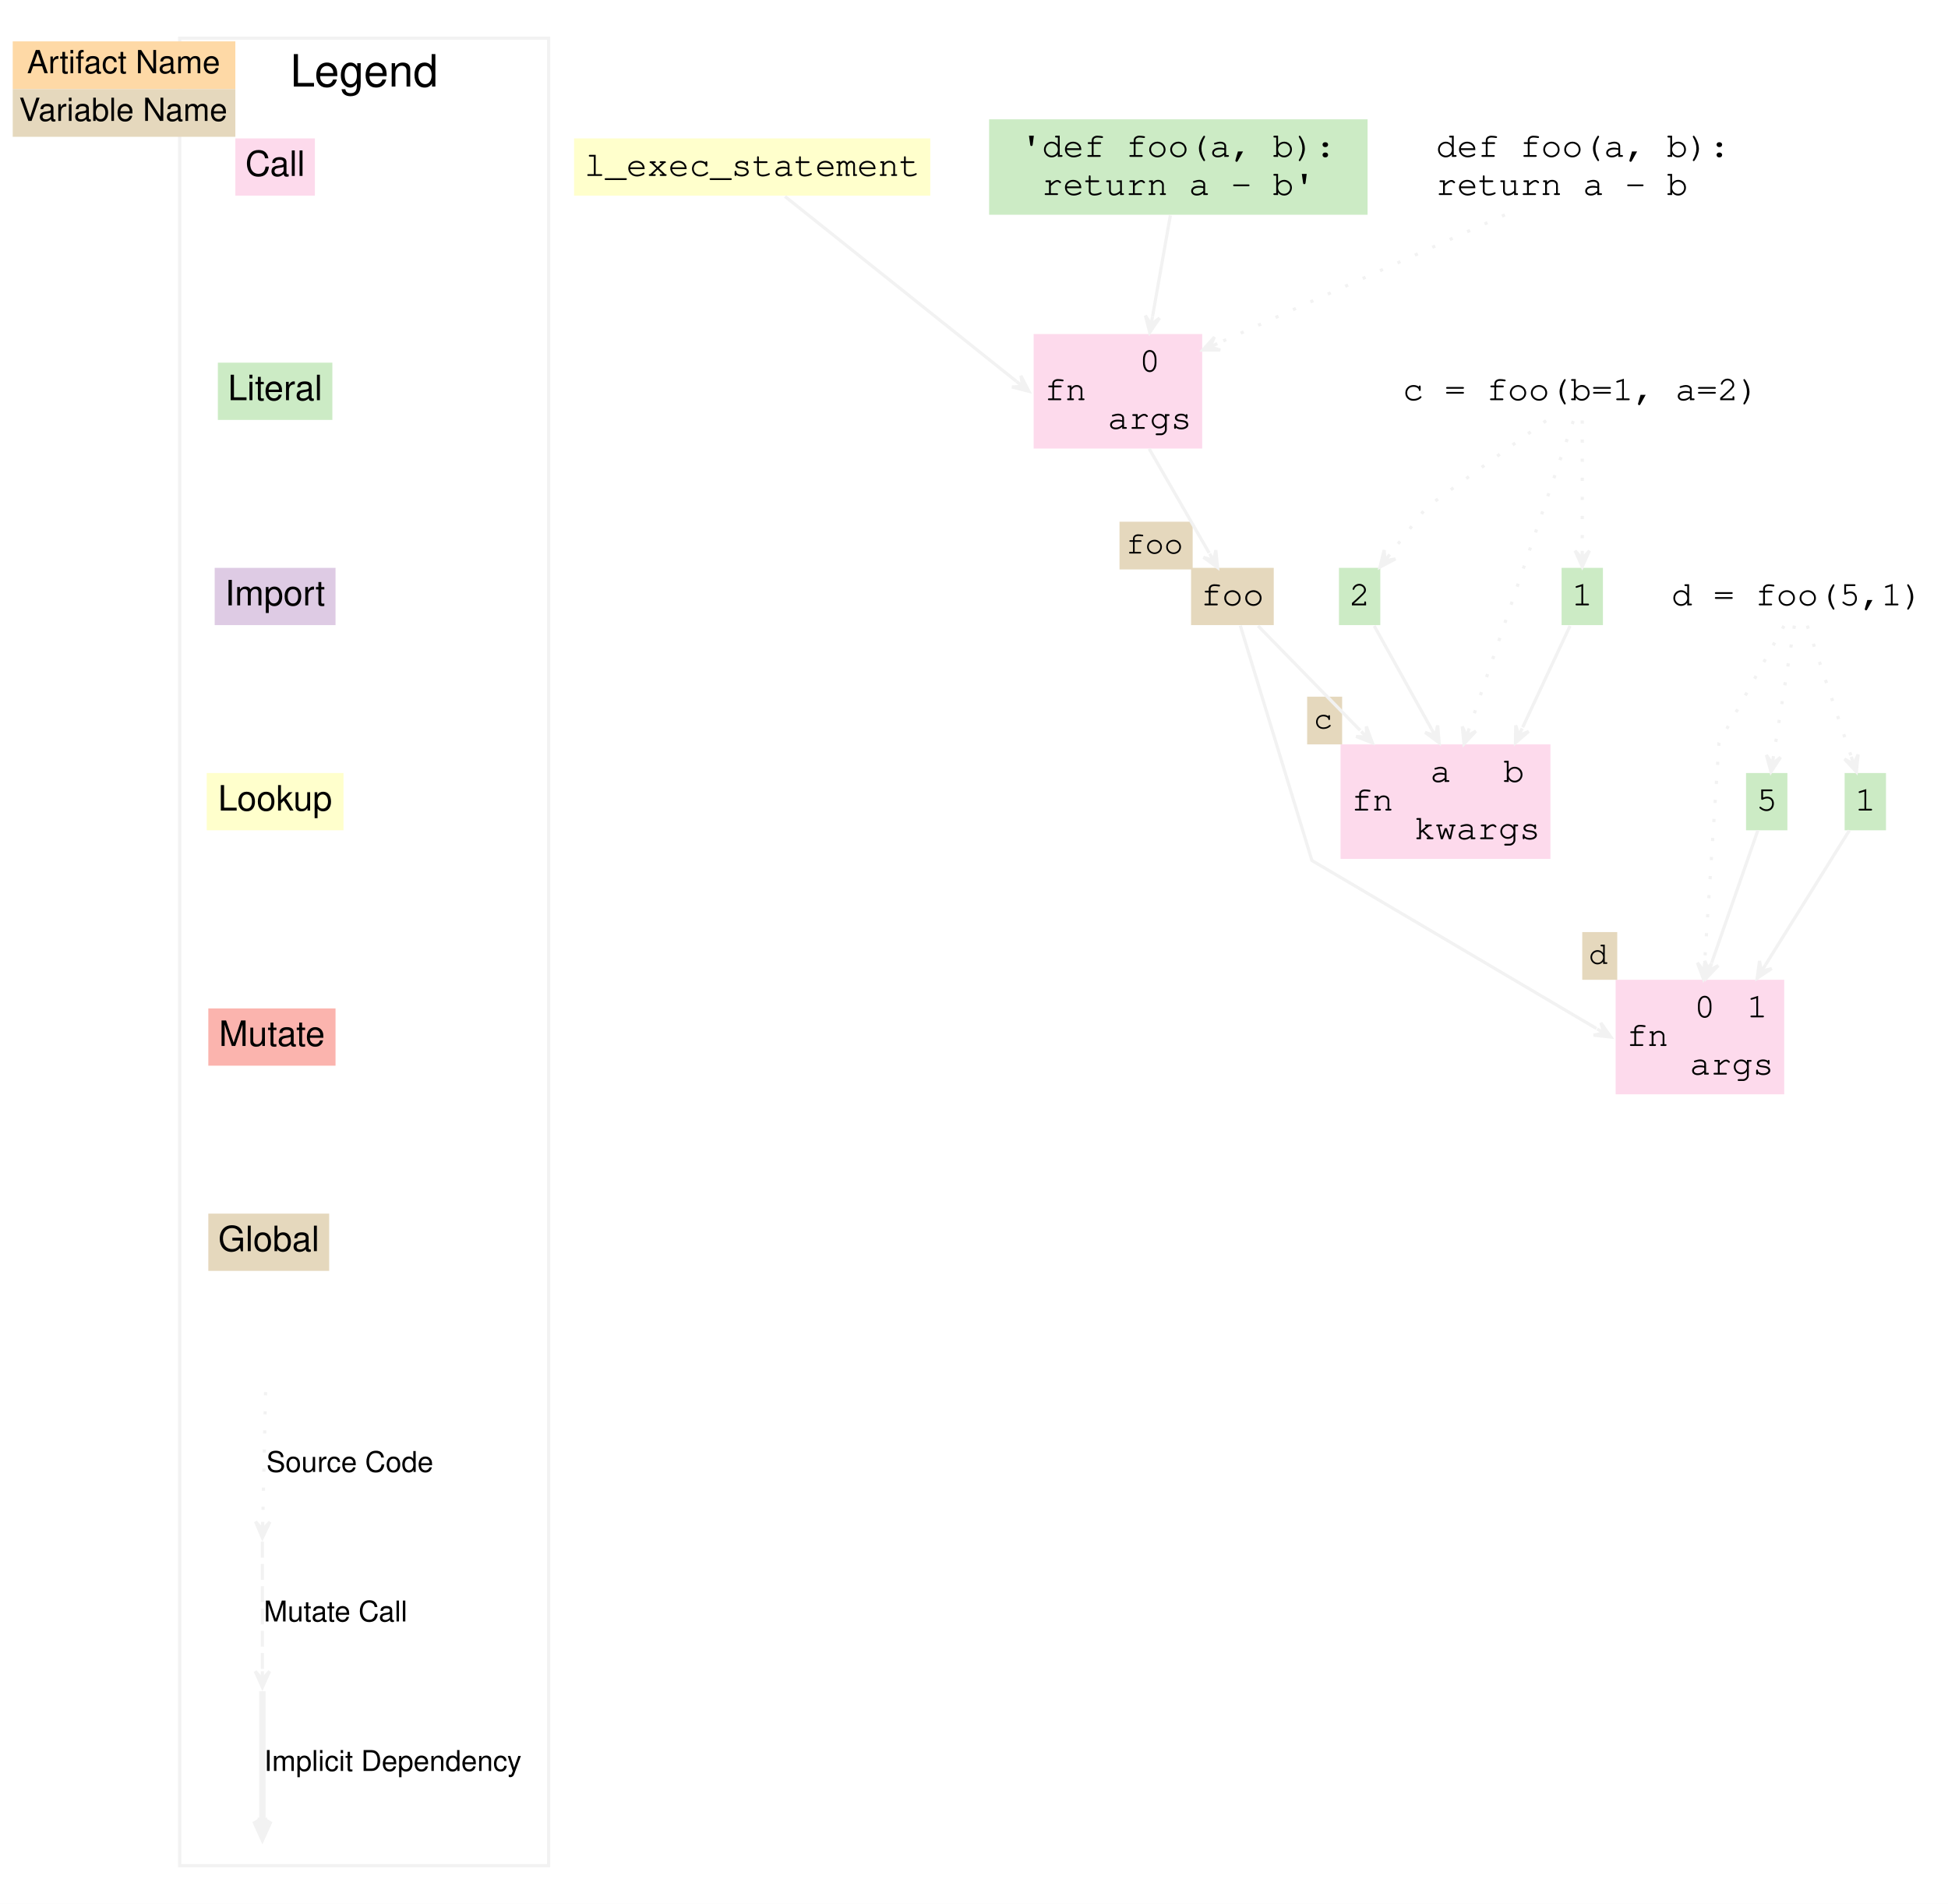
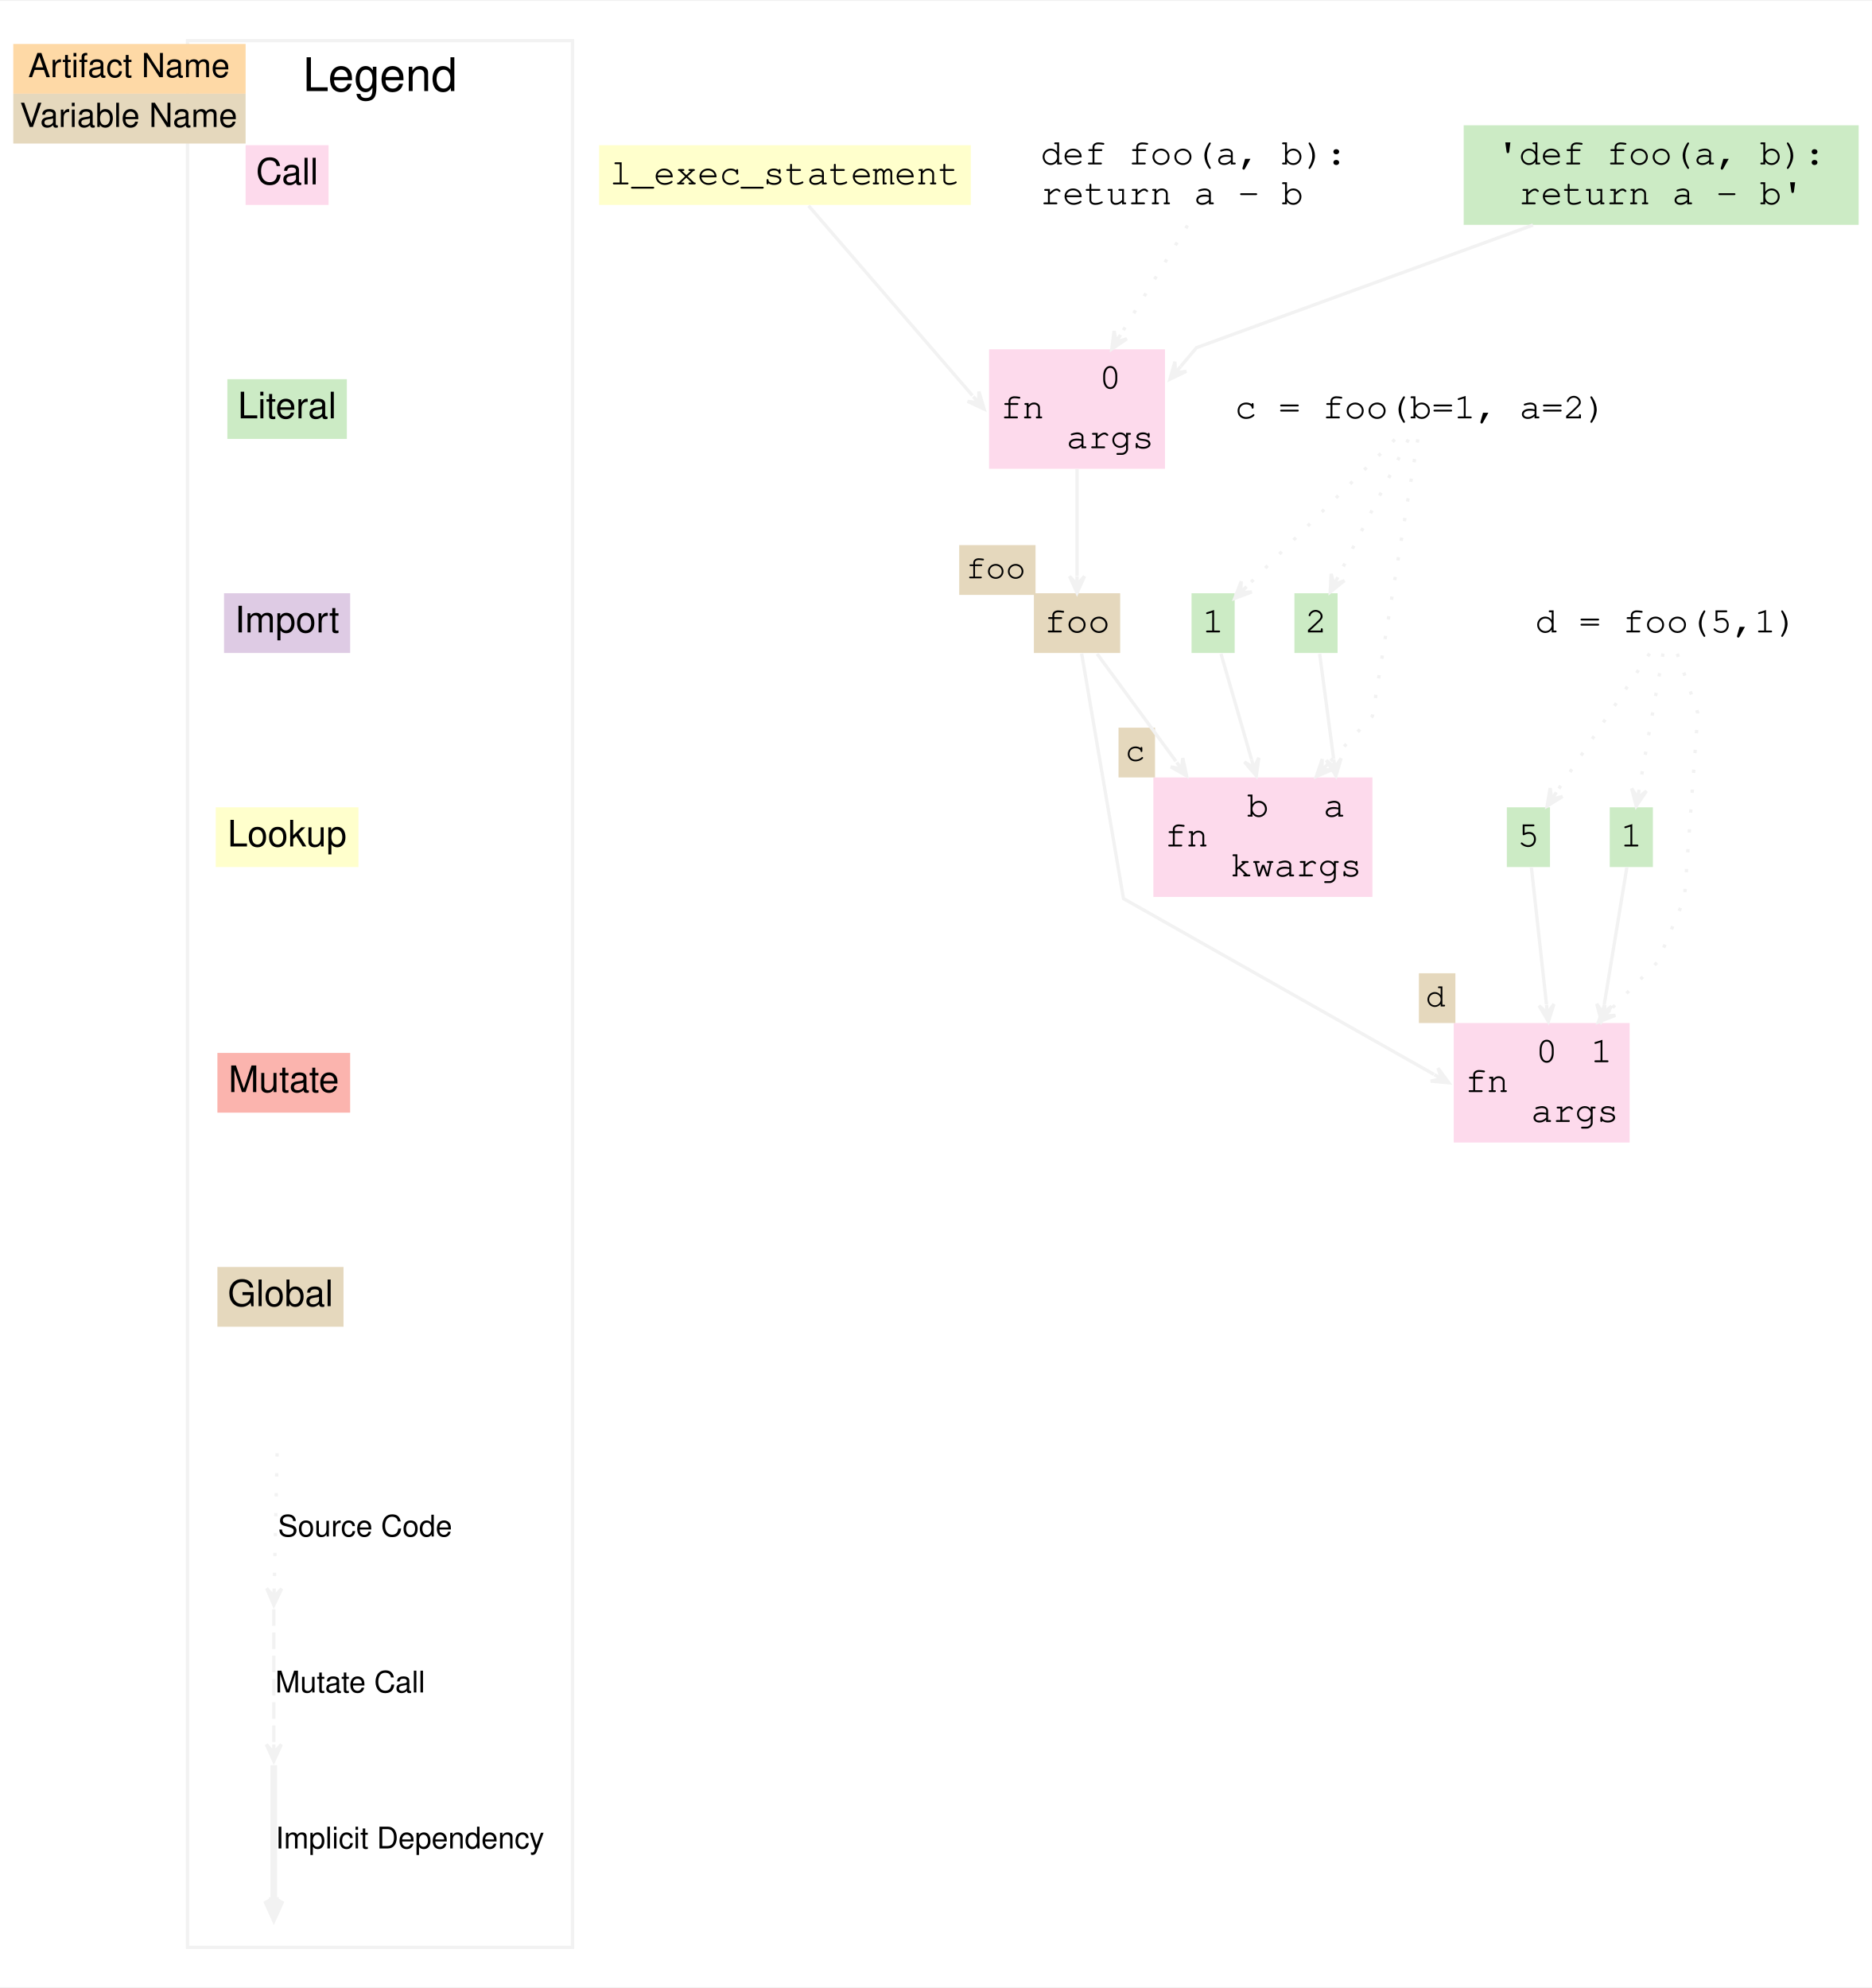
- <svg xmlns="http://www.w3.org/2000/svg" width="613pt" height="599pt" viewBox="0 0 612.5 598.5">
+ <svg xmlns="http://www.w3.org/2000/svg" width="564pt" height="599pt" viewBox="0 0 564 598.5">
  <g class="graph" transform="scale(1) translate(4 594.5)">
-     <polygon points="-4 4 -4 -594.5 608.5 -594.5 608.5 4" fill="#fff" stroke="transparent" />
+     <polygon points="-4 4 -4 -594.5 560 -594.5 560 4" fill="#fff" stroke="transparent" />
    <g class="cluster">
      <polygon points="52.5 -8 52.5 -582.5 168.5 -582.5 168.5 -8" fill="none" stroke="#f2f2f2" />
      <text x="110.5" y="-567.3" font-family="Helvetica,sans-Serif" font-size="14" text-anchor="middle">Legend</text>
    </g>
    <g class="node">
      <polygon points="70 -533 70 -551 95 -551 95 -533" fill="#fddaec" stroke="#f2f2f2" stroke-width="0" />
      <text x="82.5" y="-539.2" fill="#000000" font-family="Helvetica,sans-Serif" font-size="11" text-anchor="middle">Call</text>
      <polygon points="0 -566.5 0 -581.5 70 -581.5 70 -566.5" fill="#fed9a6" stroke="transparent" />
      <text x="4.5" y="-571.5" fill="#000000" font-family="Helvetica,sans-Serif" font-size="10">Artifact Name</text>
      <polygon points="0 -551.5 0 -566.5 70 -566.5 70 -551.5" fill="#e5d8bd" stroke="transparent" />
      <text x="2" y="-556.5" fill="#000000" font-family="Helvetica,sans-Serif" font-size="10">Variable Name</text>
      <polygon points="100.5 -480.5 64.5 -480.5 64.5 -462.5 100.5 -462.5" fill="#ccebc5" stroke="#f2f2f2" stroke-width="0" />
      <text x="82.5" y="-468.7" fill="#000000" font-family="Helvetica,sans-Serif" font-size="11" text-anchor="middle">Literal</text>
      <polygon points="101.5 -416 63.5 -416 63.5 -398 101.5 -398" fill="#decbe4" stroke="#f2f2f2" stroke-width="0" />
      <text x="82.5" y="-404.2" fill="#000000" font-family="Helvetica,sans-Serif" font-size="11" text-anchor="middle">Import</text>
      <polygon points="104 -351.5 61 -351.5 61 -333.5 104 -333.5" fill="#ffc" stroke="#f2f2f2" stroke-width="0" />
      <text x="82.5" y="-339.7" fill="#000000" font-family="Helvetica,sans-Serif" font-size="11" text-anchor="middle">Lookup</text>
      <polygon points="61.5 -259.5 61.5 -277.5 101.5 -277.5 101.5 -259.5" fill="#fbb4ae" stroke="#f2f2f2" stroke-width="0" />
      <text x="81.5" y="-265.7" fill="#000000" font-family="Helvetica,sans-Serif" font-size="11" text-anchor="middle">Mutate</text>
      <polygon points="99.5 -213 61.5 -213 61.5 -195 99.5 -195" fill="#e5d8bd" stroke="#f2f2f2" stroke-width="0" />
      <text x="80.5" y="-201.2" fill="#000000" font-family="Helvetica,sans-Serif" font-size="11" text-anchor="middle">Global</text>
    </g>
    <g class="edge">
      <path d="m79.5-156.87c-0.05 2.11-0.63 28.8-0.88 40.47" fill="none" stroke="#f2f2f2" stroke-dasharray="1,5" />
      <polygon points="78.5 -111.12 80.86 -116.07 78.56 -113.62 78.61 -116.12 78.61 -116.12 78.61 -116.12 78.56 -113.62 76.36 -116.17 78.5 -111.12" fill="#f2f2f2" stroke="#f2f2f2" />
      <text x="106" y="-131.8" font-family="Helvetica,sans-Serif" font-size="9" text-anchor="middle">Source Code</text>
      <path d="m78.5-109.87v40.47" fill="none" stroke="#f2f2f2" stroke-dasharray="5,2" />
      <polygon points="78.5 -64.12 80.75 -69.12 78.5 -66.62 78.5 -69.12 78.5 -69.12 78.5 -69.12 78.5 -66.62 76.25 -69.12 78.5 -64.12" fill="#f2f2f2" stroke="#f2f2f2" />
      <text x="101.5" y="-84.8" font-family="Helvetica,sans-Serif" font-size="9" text-anchor="middle">Mutate Call</text>
      <path d="m78.5-62.87v40.47" fill="none" stroke="#f2f2f2" stroke-width="2" />
      <polygon points="78.5 -17.12 80.75 -22.12 79 -19.62 79 -22.12 78.5 -22.12 78 -22.12 78 -19.62 76.25 -22.12 78.5 -17.12" fill="#f2f2f2" stroke="#f2f2f2" stroke-width="2" />
      <text x="119.5" y="-37.8" font-family="Helvetica,sans-Serif" font-size="9" text-anchor="middle">Implicit Dependency</text>
    </g>
    <g class="node">
      <polygon points="288.5 -551 176.5 -551 176.5 -533 288.5 -533" fill="#ffc" stroke="#f2f2f2" stroke-width="0" />
      <text x="232.5" y="-539.2" fill="#000000" font-family="Courier,monospace" font-size="11" text-anchor="middle">l_exec_statement</text>
-       <polygon points="321 -453.5 321 -489.5 374 -489.5 374 -453.5" fill="#fddaec" stroke="#f2f2f2" stroke-width="0" />
-       <text x="331" y="-468.7" fill="#000000" font-family="Courier,monospace" font-size="11" text-anchor="middle">fn</text>
-       <polyline points="341 -453.5 341 -489.5" fill="none" stroke="#f2f2f2" stroke-width="0" />
-       <text x="357.5" y="-477.7" fill="#000000" font-family="Courier,monospace" font-size="11" text-anchor="middle">0</text>
-       <polyline points="341 -471.5 374 -471.5" fill="none" stroke="#f2f2f2" stroke-width="0" />
-       <text x="357.5" y="-459.7" fill="#000000" font-family="Courier,monospace" font-size="11" text-anchor="middle">args</text>
+       <polygon points="294 -453.5 294 -489.5 347 -489.5 347 -453.5" fill="#fddaec" stroke="#f2f2f2" stroke-width="0" />
+       <text x="304" y="-468.7" fill="#000000" font-family="Courier,monospace" font-size="11" text-anchor="middle">fn</text>
+       <polyline points="314 -453.5 314 -489.5" fill="none" stroke="#f2f2f2" stroke-width="0" />
+       <text x="330.5" y="-477.7" fill="#000000" font-family="Courier,monospace" font-size="11" text-anchor="middle">0</text>
+       <polyline points="314 -471.5 347 -471.5" fill="none" stroke="#f2f2f2" stroke-width="0" />
+       <text x="330.5" y="-459.7" fill="#000000" font-family="Courier,monospace" font-size="11" text-anchor="middle">args</text>
    </g>
    <g class="edge" stroke="#f2f2f2">
-       <path d="m242.82-532.75c19.27 15.38 59.91 47.85 72.72 58.09" fill="none" />
-       <polygon points="319.5 -471.5 317 -476.38 317.55 -473.06 315.59 -474.62 315.59 -474.62 315.59 -474.62 317.55 -473.06 314.19 -472.86 319.5 -471.5" fill="#f2f2f2" />
+       <path d="m239.62-532.75c12.91 14.95 39.75 46.04 49.36 57.17" fill="none" />
+       <polygon points="292.5 -471.5 290.94 -476.76 290.87 -473.39 289.23 -475.28 289.23 -475.28 289.23 -475.28 290.87 -473.39 287.53 -473.81 292.5 -471.5" fill="#f2f2f2" />
    </g>
    <g class="node">
-       <polygon points="426 -557 307 -557 307 -527 426 -527" fill="#ccebc5" stroke="#f2f2f2" stroke-width="0" />
-       <text x="366.5" y="-545.2" fill="#000000" font-family="Courier,monospace" font-size="11" text-anchor="middle">'def foo(a, b):</text>
-       <text x="366.5" y="-533.2" fill="#000000" font-family="Courier,monospace" font-size="11" text-anchor="middle">return a - b'</text>
+       <polygon points="556 -557 437 -557 437 -527 556 -527" fill="#ccebc5" stroke="#f2f2f2" stroke-width="0" />
+       <text x="496.5" y="-545.2" fill="#000000" font-family="Courier,monospace" font-size="11" text-anchor="middle">'def foo(a, b):</text>
+       <text x="496.5" y="-533.2" fill="#000000" font-family="Courier,monospace" font-size="11" text-anchor="middle">return a - b'</text>
    </g>
    <g class="edge" stroke="#f2f2f2">
-       <path d="m363.99-526.79c-1.87 10.61-4.32 24.49-5.61 31.79" fill="none" />
-       <polygon points="357.5 -490 360.58 -494.53 357.93 -492.46 358.37 -494.92 358.37 -494.92 358.37 -494.92 357.93 -492.46 356.15 -495.31 357.5 -490" fill="#f2f2f2" />
+       <path d="m457.87-526.93c-41.44 15.1-101.37 36.93-101.37 36.93s-2.53 3.01-4.75 5.64" fill="none" />
+       <polygon points="348.5 -480.5 353.44 -482.88 350.11 -482.41 351.72 -484.32 351.72 -484.32 351.72 -484.32 350.11 -482.41 350 -485.77 348.5 -480.5" fill="#f2f2f2" />
    </g>
    <g class="node">
-       <polygon points="396.5 -416 370.5 -416 370.5 -398 396.5 -398" fill="#e5d8bd" stroke="#f2f2f2" stroke-width="0" />
-       <text x="383.5" y="-404.2" fill="#000000" font-family="Courier,monospace" font-size="11" text-anchor="middle">foo</text>
-       <polygon points="348 -415.5 348 -430.5 371 -430.5 371 -415.5" fill="#e5d8bd" stroke="transparent" />
-       <text x="350" y="-420.5" fill="#000000" font-family="Courier,monospace" font-size="10">foo</text>
-       <polygon points="417.5 -324.5 417.5 -360.5 483.5 -360.5 483.5 -324.5" fill="#fddaec" stroke="#f2f2f2" stroke-width="0" />
-       <text x="427.5" y="-339.7" fill="#000000" font-family="Courier,monospace" font-size="11" text-anchor="middle">fn</text>
-       <polyline points="437.5 -324.5 437.5 -360.5" fill="none" stroke="#f2f2f2" stroke-width="0" />
-       <text x="449" y="-348.7" fill="#000000" font-family="Courier,monospace" font-size="11" text-anchor="middle">a</text>
-       <polyline points="460.5 -342.5 460.5 -360.5" fill="none" stroke="#f2f2f2" stroke-width="0" />
-       <text x="472" y="-348.7" fill="#000000" font-family="Courier,monospace" font-size="11" text-anchor="middle">b</text>
-       <polyline points="437.5 -342.5 483.5 -342.5" fill="none" stroke="#f2f2f2" stroke-width="0" />
-       <text x="460.5" y="-330.7" fill="#000000" font-family="Courier,monospace" font-size="11" text-anchor="middle">kwargs</text>
-       <polygon points="407 -360.5 407 -375.5 418 -375.5 418 -360.5" fill="#e5d8bd" stroke="transparent" />
-       <text x="409" y="-365.5" fill="#000000" font-family="Courier,monospace" font-size="10">c</text>
+       <polygon points="333.5 -416 307.5 -416 307.5 -398 333.5 -398" fill="#e5d8bd" stroke="#f2f2f2" stroke-width="0" />
+       <text x="320.5" y="-404.2" fill="#000000" font-family="Courier,monospace" font-size="11" text-anchor="middle">foo</text>
+       <polygon points="285 -415.5 285 -430.5 308 -430.5 308 -415.5" fill="#e5d8bd" stroke="transparent" />
+       <text x="287" y="-420.5" fill="#000000" font-family="Courier,monospace" font-size="10">foo</text>
+       <polygon points="343.5 -324.5 343.5 -360.5 409.5 -360.5 409.5 -324.5" fill="#fddaec" stroke="#f2f2f2" stroke-width="0" />
+       <text x="353.5" y="-339.7" fill="#000000" font-family="Courier,monospace" font-size="11" text-anchor="middle">fn</text>
+       <polyline points="363.5 -324.5 363.5 -360.5" fill="none" stroke="#f2f2f2" stroke-width="0" />
+       <text x="375" y="-348.7" fill="#000000" font-family="Courier,monospace" font-size="11" text-anchor="middle">b</text>
+       <polyline points="386.5 -342.5 386.5 -360.5" fill="none" stroke="#f2f2f2" stroke-width="0" />
+       <text x="398" y="-348.7" fill="#000000" font-family="Courier,monospace" font-size="11" text-anchor="middle">a</text>
+       <polyline points="363.5 -342.5 409.5 -342.5" fill="none" stroke="#f2f2f2" stroke-width="0" />
+       <text x="386.5" y="-330.7" fill="#000000" font-family="Courier,monospace" font-size="11" text-anchor="middle">kwargs</text>
+       <polygon points="333 -360.5 333 -375.5 344 -375.5 344 -360.5" fill="#e5d8bd" stroke="transparent" />
+       <text x="335" y="-365.5" fill="#000000" font-family="Courier,monospace" font-size="10">c</text>
    </g>
    <g class="edge" stroke="#f2f2f2">
-       <path d="m391.57-397.75c9.53 9.75 24.97 25.55 32.1 32.84" fill="none" />
-       <polygon points="427.5 -361 425.61 -366.15 425.75 -362.79 424 -364.58 424 -364.58 424 -364.58 425.75 -362.79 422.4 -363 427.5 -361" fill="#f2f2f2" />
+       <path d="m326.55-397.75c7 9.54 18.25 24.89 23.74 32.37" fill="none" />
+       <polygon points="353.5 -361 352.36 -366.36 352.02 -363.02 350.54 -365.03 350.54 -365.03 350.54 -365.03 352.02 -363.02 348.73 -363.7 353.5 -361" fill="#f2f2f2" />
    </g>
    <g class="node">
-       <polygon points="504 -250.5 504 -286.5 557 -286.5 557 -250.5" fill="#fddaec" stroke="#f2f2f2" stroke-width="0" />
-       <text x="514" y="-265.7" fill="#000000" font-family="Courier,monospace" font-size="11" text-anchor="middle">fn</text>
-       <polyline points="524 -250.5 524 -286.5" fill="none" stroke="#f2f2f2" stroke-width="0" />
-       <text x="532" y="-274.7" fill="#000000" font-family="Courier,monospace" font-size="11" text-anchor="middle">0</text>
-       <polyline points="540 -268.5 540 -286.5" fill="none" stroke="#f2f2f2" stroke-width="0" />
-       <text x="548.5" y="-274.7" fill="#000000" font-family="Courier,monospace" font-size="11" text-anchor="middle">1</text>
-       <polyline points="524 -268.5 557 -268.5" fill="none" stroke="#f2f2f2" stroke-width="0" />
-       <text x="540.5" y="-256.7" fill="#000000" font-family="Courier,monospace" font-size="11" text-anchor="middle">args</text>
-       <polygon points="493.5 -286.5 493.5 -301.5 504.5 -301.5 504.5 -286.5" fill="#e5d8bd" stroke="transparent" />
-       <text x="495.5" y="-291.5" fill="#000000" font-family="Courier,monospace" font-size="10">d</text>
+       <polygon points="434 -250.5 434 -286.5 487 -286.5 487 -250.5" fill="#fddaec" stroke="#f2f2f2" stroke-width="0" />
+       <text x="444" y="-265.7" fill="#000000" font-family="Courier,monospace" font-size="11" text-anchor="middle">fn</text>
+       <polyline points="454 -250.5 454 -286.5" fill="none" stroke="#f2f2f2" stroke-width="0" />
+       <text x="462" y="-274.7" fill="#000000" font-family="Courier,monospace" font-size="11" text-anchor="middle">0</text>
+       <polyline points="470 -268.5 470 -286.5" fill="none" stroke="#f2f2f2" stroke-width="0" />
+       <text x="478.5" y="-274.7" fill="#000000" font-family="Courier,monospace" font-size="11" text-anchor="middle">1</text>
+       <polyline points="454 -268.5 487 -268.5" fill="none" stroke="#f2f2f2" stroke-width="0" />
+       <text x="470.5" y="-256.7" fill="#000000" font-family="Courier,monospace" font-size="11" text-anchor="middle">args</text>
+       <polygon points="423.5 -286.5 423.5 -301.5 434.5 -301.5 434.5 -286.5" fill="#e5d8bd" stroke="transparent" />
+       <text x="425.5" y="-291.5" fill="#000000" font-family="Courier,monospace" font-size="10">d</text>
    </g>
    <g class="edge" stroke="#f2f2f2">
-       <path d="m385.99-397.84c6.32 20.74 22.51 73.84 22.51 73.84s70.69 41.74 89.47 52.82" fill="none" />
-       <polygon points="502.5 -268.5 499.34 -272.98 500.35 -269.77 498.19 -271.04 498.19 -271.04 498.19 -271.04 500.35 -269.77 497.05 -269.1 502.5 -268.5" fill="#f2f2f2" />
-       <path d="m357.34-453.42c5.95 10.34 13.42 23.31 18.85 32.74" fill="none" />
-       <polygon points="378.83 -416.11 378.28 -421.56 377.58 -418.27 376.33 -420.44 376.33 -420.44 376.33 -420.44 377.58 -418.27 374.39 -419.32 378.83 -416.11" fill="#f2f2f2" />
+       <path d="m321.89-397.84c3.54 20.74 12.61 73.84 12.61 73.84s74.36 42.11 93.53 52.97" fill="none" />
+       <polygon points="432.5 -268.5 429.26 -272.92 430.32 -269.73 428.15 -270.96 428.15 -270.96 428.15 -270.96 430.32 -269.73 427.04 -269.01 432.5 -268.5" fill="#f2f2f2" />
+       <path d="m320.5-453.42v32.21" fill="none" />
+       <polygon points="320.5 -416.11 322.75 -421.11 320.5 -418.61 320.5 -421.11 320.5 -421.11 320.5 -421.11 320.5 -418.61 318.25 -421.11 320.5 -416.11" fill="#f2f2f2" />
    </g>
    <g class="node">
-       <polygon points="500 -416 487 -416 487 -398 500 -398" fill="#ccebc5" stroke="#f2f2f2" stroke-width="0" />
-       <text x="493.5" y="-404.2" fill="#000000" font-family="Courier,monospace" font-size="11" text-anchor="middle">1</text>
+       <polygon points="368 -416 355 -416 355 -398 368 -398" fill="#ccebc5" stroke="#f2f2f2" stroke-width="0" />
+       <text x="361.5" y="-404.2" fill="#000000" font-family="Courier,monospace" font-size="11" text-anchor="middle">1</text>
    </g>
    <g class="edge" stroke="#f2f2f2">
-       <path d="m489.65-397.75c-4.36 9.34-11.31 24.24-14.88 31.88" fill="none" />
-       <polygon points="472.5 -361 476.65 -364.58 473.56 -363.27 474.61 -365.53 474.61 -365.53 474.61 -365.53 473.56 -363.27 472.58 -366.48 472.5 -361" fill="#f2f2f2" />
+       <path d="m363.88-397.75c2.7 9.34 7.01 24.24 9.21 31.88" fill="none" />
+       <polygon points="374.5 -361 375.27 -366.43 373.81 -363.4 373.11 -365.8 373.11 -365.8 373.11 -365.8 373.81 -363.4 370.95 -365.18 374.5 -361" fill="#f2f2f2" />
    </g>
    <g class="node">
-       <polygon points="430 -416 417 -416 417 -398 430 -398" fill="#ccebc5" stroke="#f2f2f2" stroke-width="0" />
-       <text x="423.5" y="-404.2" fill="#000000" font-family="Courier,monospace" font-size="11" text-anchor="middle">2</text>
+       <polygon points="399 -416 386 -416 386 -398 399 -398" fill="#ccebc5" stroke="#f2f2f2" stroke-width="0" />
+       <text x="392.5" y="-404.2" fill="#000000" font-family="Courier,monospace" font-size="11" text-anchor="middle">2</text>
    </g>
    <g class="edge" stroke="#f2f2f2">
-       <path d="m428.09-397.75c5.3 9.54 13.82 24.89 17.98 32.37" fill="none" />
-       <polygon points="448.5 -361 448.04 -366.46 447.29 -363.19 446.07 -365.37 446.07 -365.37 446.07 -365.37 447.29 -363.19 444.1 -364.28 448.5 -361" fill="#f2f2f2" />
+       <path d="m393.6-397.75c1.23 9.24 3.19 23.92 4.22 31.63" fill="none" />
+       <polygon points="398.5 -361 400.07 -366.25 398.17 -363.48 397.84 -365.96 397.84 -365.96 397.84 -365.96 398.17 -363.48 395.61 -365.66 398.5 -361" fill="#f2f2f2" />
    </g>
    <g class="node">
-       <polygon points="558 -351.5 545 -351.5 545 -333.5 558 -333.5" fill="#ccebc5" stroke="#f2f2f2" stroke-width="0" />
-       <text x="551.5" y="-339.7" fill="#000000" font-family="Courier,monospace" font-size="11" text-anchor="middle">5</text>
+       <polygon points="463 -351.5 450 -351.5 450 -333.5 463 -333.5" fill="#ccebc5" stroke="#f2f2f2" stroke-width="0" />
+       <text x="456.5" y="-339.7" fill="#000000" font-family="Courier,monospace" font-size="11" text-anchor="middle">5</text>
    </g>
    <g class="edge" stroke="#f2f2f2">
-       <path d="m548.7-333.46c-4.01 11.49-11.24 32.25-14.51 41.63" fill="none" />
-       <polygon points="532.5 -287 536.27 -290.98 533.32 -289.36 534.15 -291.72 534.15 -291.72 534.15 -291.72 533.32 -289.36 532.02 -292.46 532.5 -287" fill="#f2f2f2" />
+       <path d="m457.39-333.46c1.25 11.37 3.5 31.82 4.55 41.33" fill="none" />
+       <polygon points="462.5 -287 464.19 -292.22 462.23 -289.48 461.95 -291.97 461.95 -291.97 461.95 -291.97 462.23 -289.48 459.72 -291.72 462.5 -287" fill="#f2f2f2" />
    </g>
    <g class="node">
-       <polygon points="589 -351.5 576 -351.5 576 -333.5 589 -333.5" fill="#ccebc5" stroke="#f2f2f2" stroke-width="0" />
-       <text x="582.5" y="-339.7" fill="#000000" font-family="Courier,monospace" font-size="11" text-anchor="middle">1</text>
+       <polygon points="494 -351.5 481 -351.5 481 -333.5 494 -333.5" fill="#ccebc5" stroke="#f2f2f2" stroke-width="0" />
+       <text x="487.5" y="-339.7" fill="#000000" font-family="Courier,monospace" font-size="11" text-anchor="middle">1</text>
    </g>
    <g class="edge" stroke="#f2f2f2">
-       <path d="m577.48-333.46c-7.31 11.73-20.65 33.11-26.32 42.19" fill="none" />
-       <polygon points="548.5 -287 553.06 -290.05 549.82 -289.12 551.15 -291.24 551.15 -291.24 551.15 -291.24 549.82 -289.12 549.24 -292.43 548.5 -287" fill="#f2f2f2" />
+       <path d="m486.17-333.46c-1.88 11.37-5.25 31.82-6.82 41.33" fill="none" />
+       <polygon points="478.5 -287 481.53 -291.57 478.91 -289.47 479.31 -291.93 479.31 -291.93 479.31 -291.93 478.91 -289.47 477.09 -292.3 478.5 -287" fill="#f2f2f2" />
    </g>
    <g class="node">
-       <polygon points="556.5 -557 444.5 -557 444.5 -527 556.5 -527" fill="none" stroke="#000" stroke-width="0" />
-       <text x="447.5" y="-545.2" fill="#000000" font-family="Courier,monospace" font-size="11">def foo(a, b):</text>
-       <text x="447.5" y="-533.2" fill="#000000" font-family="Courier,monospace" font-size="11">return a - b</text>
+       <polygon points="418.5 -557 306.5 -557 306.5 -527 418.5 -527" fill="none" stroke="#000" stroke-width="0" />
+       <text x="309.5" y="-545.2" fill="#000000" font-family="Courier,monospace" font-size="11">def foo(a, b):</text>
+       <text x="309.5" y="-533.2" fill="#000000" font-family="Courier,monospace" font-size="11">return a - b</text>
    </g>
    <g class="edge" stroke="#f2f2f2">
-       <path d="m469.17-526.97c-26.34 11.79-63.8 28.56-90.18 40.37" fill="none" stroke-dasharray="1,5" />
-       <polygon points="374.19 -484.45 379.68 -484.44 376.48 -485.47 378.76 -486.49 378.76 -486.49 378.76 -486.49 376.48 -485.47 377.84 -488.55 374.19 -484.45" fill="#f2f2f2" />
+       <path d="m353.8-526.81c-5.81 9.47-13.54 22.09-20.1 32.78" fill="none" stroke-dasharray="1,5" />
+       <polygon points="330.97 -489.58 335.51 -492.67 332.28 -491.72 333.59 -493.85 333.59 -493.85 333.59 -493.85 332.28 -491.72 331.67 -495.02 330.97 -489.58" fill="#f2f2f2" />
    </g>
    <g class="node">
-       <polygon points="553 -480.5 434 -480.5 434 -462.5 553 -462.5" fill="none" stroke="#000" stroke-width="0" />
-       <text x="437" y="-468.7" fill="#000000" font-family="Courier,monospace" font-size="11">c = foo(b=1, a=2)</text>
+       <polygon points="484 -480.5 365 -480.5 365 -462.5 484 -462.5" fill="none" stroke="#000" stroke-width="0" />
+       <text x="368" y="-468.7" fill="#000000" font-family="Courier,monospace" font-size="11">c = foo(b=1, a=2)</text>
    </g>
    <g class="edge" stroke="#f2f2f2">
-       <path d="m493.5-462.33v40.68" fill="none" stroke-dasharray="1,5" />
-       <polygon points="493.5 -416.37 495.75 -421.37 493.5 -418.87 493.5 -421.37 493.5 -421.37 493.5 -421.37 493.5 -418.87 491.25 -421.37 493.5 -416.37" fill="#f2f2f2" />
-       <path d="m482.14-462.27c-14.48 10.49-37.64 27.27-37.64 27.27s-5.77 7.41-11.26 14.47" fill="none" stroke-dasharray="1,5" />
-       <polygon points="429.91 -416.25 434.76 -418.81 431.45 -418.22 432.98 -420.19 432.98 -420.19 432.98 -420.19 431.45 -418.22 431.21 -421.58 429.91 -416.25" fill="#f2f2f2" />
-       <path d="m490.68-462.17c-6.57 19.41-23.07 68.14-32.76 96.75" fill="none" stroke-dasharray="1,5" />
-       <polygon points="456.31 -360.66 460.05 -364.68 457.11 -363.03 457.91 -365.4 457.91 -365.4 457.91 -365.4 457.11 -363.03 455.78 -366.12 456.31 -360.66" fill="#f2f2f2" />
+       <path d="m416.26-462.33c-11.48 11.4-32.29 32.04-44.69 44.34" fill="none" stroke-dasharray="1,5" />
+       <polygon points="368.02 -414.46 373.15 -416.39 369.79 -416.22 371.57 -417.99 371.57 -417.99 371.57 -417.99 369.79 -416.22 369.98 -419.58 368.02 -414.46" fill="#f2f2f2" />
+       <path d="m420.32-462.33c-5.39 10.52-14.81 28.91-21.17 41.35" fill="none" stroke-dasharray="1,5" />
+       <polygon points="396.79 -416.37 401.07 -419.8 397.93 -418.6 399.07 -420.82 399.07 -420.82 399.07 -420.82 397.93 -418.6 397.06 -421.85 396.79 -416.37" fill="#f2f2f2" />
+       <path d="m423.17-462.38c-3.67 22.39-13.67 83.38-13.67 83.38s-6.28 6.76-13.37 14.38" fill="none" stroke-dasharray="1,5" />
+       <polygon points="392.61 -360.83 397.67 -362.96 394.32 -362.67 396.02 -364.5 396.02 -364.5 396.02 -364.5 394.32 -362.67 394.37 -366.03 392.61 -360.83" fill="#f2f2f2" />
    </g>
    <g class="node">
-       <polygon points="604.5 -416 518.5 -416 518.5 -398 604.5 -398" fill="none" stroke="#000" stroke-width="0" />
-       <text x="521.5" y="-404.2" fill="#000000" font-family="Courier,monospace" font-size="11">d = foo(5,1)</text>
+       <polygon points="541.5 -416 455.5 -416 455.5 -398 541.5 -398" fill="none" stroke="#000" stroke-width="0" />
+       <text x="458.5" y="-404.2" fill="#000000" font-family="Courier,monospace" font-size="11">d = foo(5,1)</text>
    </g>
    <g class="edge" stroke="#f2f2f2">
-       <path d="m560.19-397.83c-1.66 10.42-4.57 28.59-6.56 41.02" fill="none" stroke-dasharray="1,5" />
-       <polygon points="552.84 -351.87 555.85 -356.45 553.23 -354.34 553.63 -356.81 553.63 -356.81 553.63 -356.81 553.23 -354.34 551.41 -357.16 552.84 -351.87" fill="#f2f2f2" />
-       <path d="m564.25-397.83c3.5 10.42 9.6 28.59 13.78 41.02" fill="none" stroke-dasharray="1,5" />
-       <polygon points="579.69 -351.87 580.23 -357.33 578.89 -354.24 578.09 -356.61 578.09 -356.61 578.09 -356.61 578.89 -354.24 575.96 -355.9 579.69 -351.87" fill="#f2f2f2" />
-       <path d="m556.91-397.75c-7.21 12.99-20.41 36.75-20.41 36.75s-2.75 42-4.53 69.09" fill="none" stroke-dasharray="1,5" />
-       <polygon points="531.63 -286.71 534.2 -291.55 531.79 -289.21 531.96 -291.7 531.96 -291.7 531.96 -291.7 531.79 -289.21 529.71 -291.85 531.63 -286.71" fill="#f2f2f2" />
+       <path d="m493.01-397.83c-7.13 10.61-19.65 29.24-28.01 41.68" fill="none" stroke-dasharray="1,5" />
+       <polygon points="462.13 -351.87 466.78 -354.77 463.52 -353.95 464.92 -356.02 464.92 -356.02 464.92 -356.02 463.52 -353.95 463.05 -357.28 462.13 -351.87" fill="#f2f2f2" />
+       <path d="m497.06-397.83c-1.83 10.42-5.03 28.59-7.22 41.02" fill="none" stroke-dasharray="1,5" />
+       <polygon points="488.97 -351.87 492.06 -356.41 489.41 -354.33 489.84 -356.8 489.84 -356.8 489.84 -356.8 489.41 -354.33 487.62 -357.19 488.97 -351.87" fill="#f2f2f2" />
+       <path d="m501.35-397.77c2.63 7.61 6.15 17.77 6.15 17.77v1l-4 55-8 19s-6.67 6.76-14.18 14.38" fill="none" stroke-dasharray="1,5" />
+       <polygon points="477.59 -286.83 482.7 -288.81 479.35 -288.61 481.1 -290.39 481.1 -290.39 481.1 -290.39 479.35 -288.61 479.5 -291.97 477.59 -286.83" fill="#f2f2f2" />
    </g>
  </g>
</svg>
